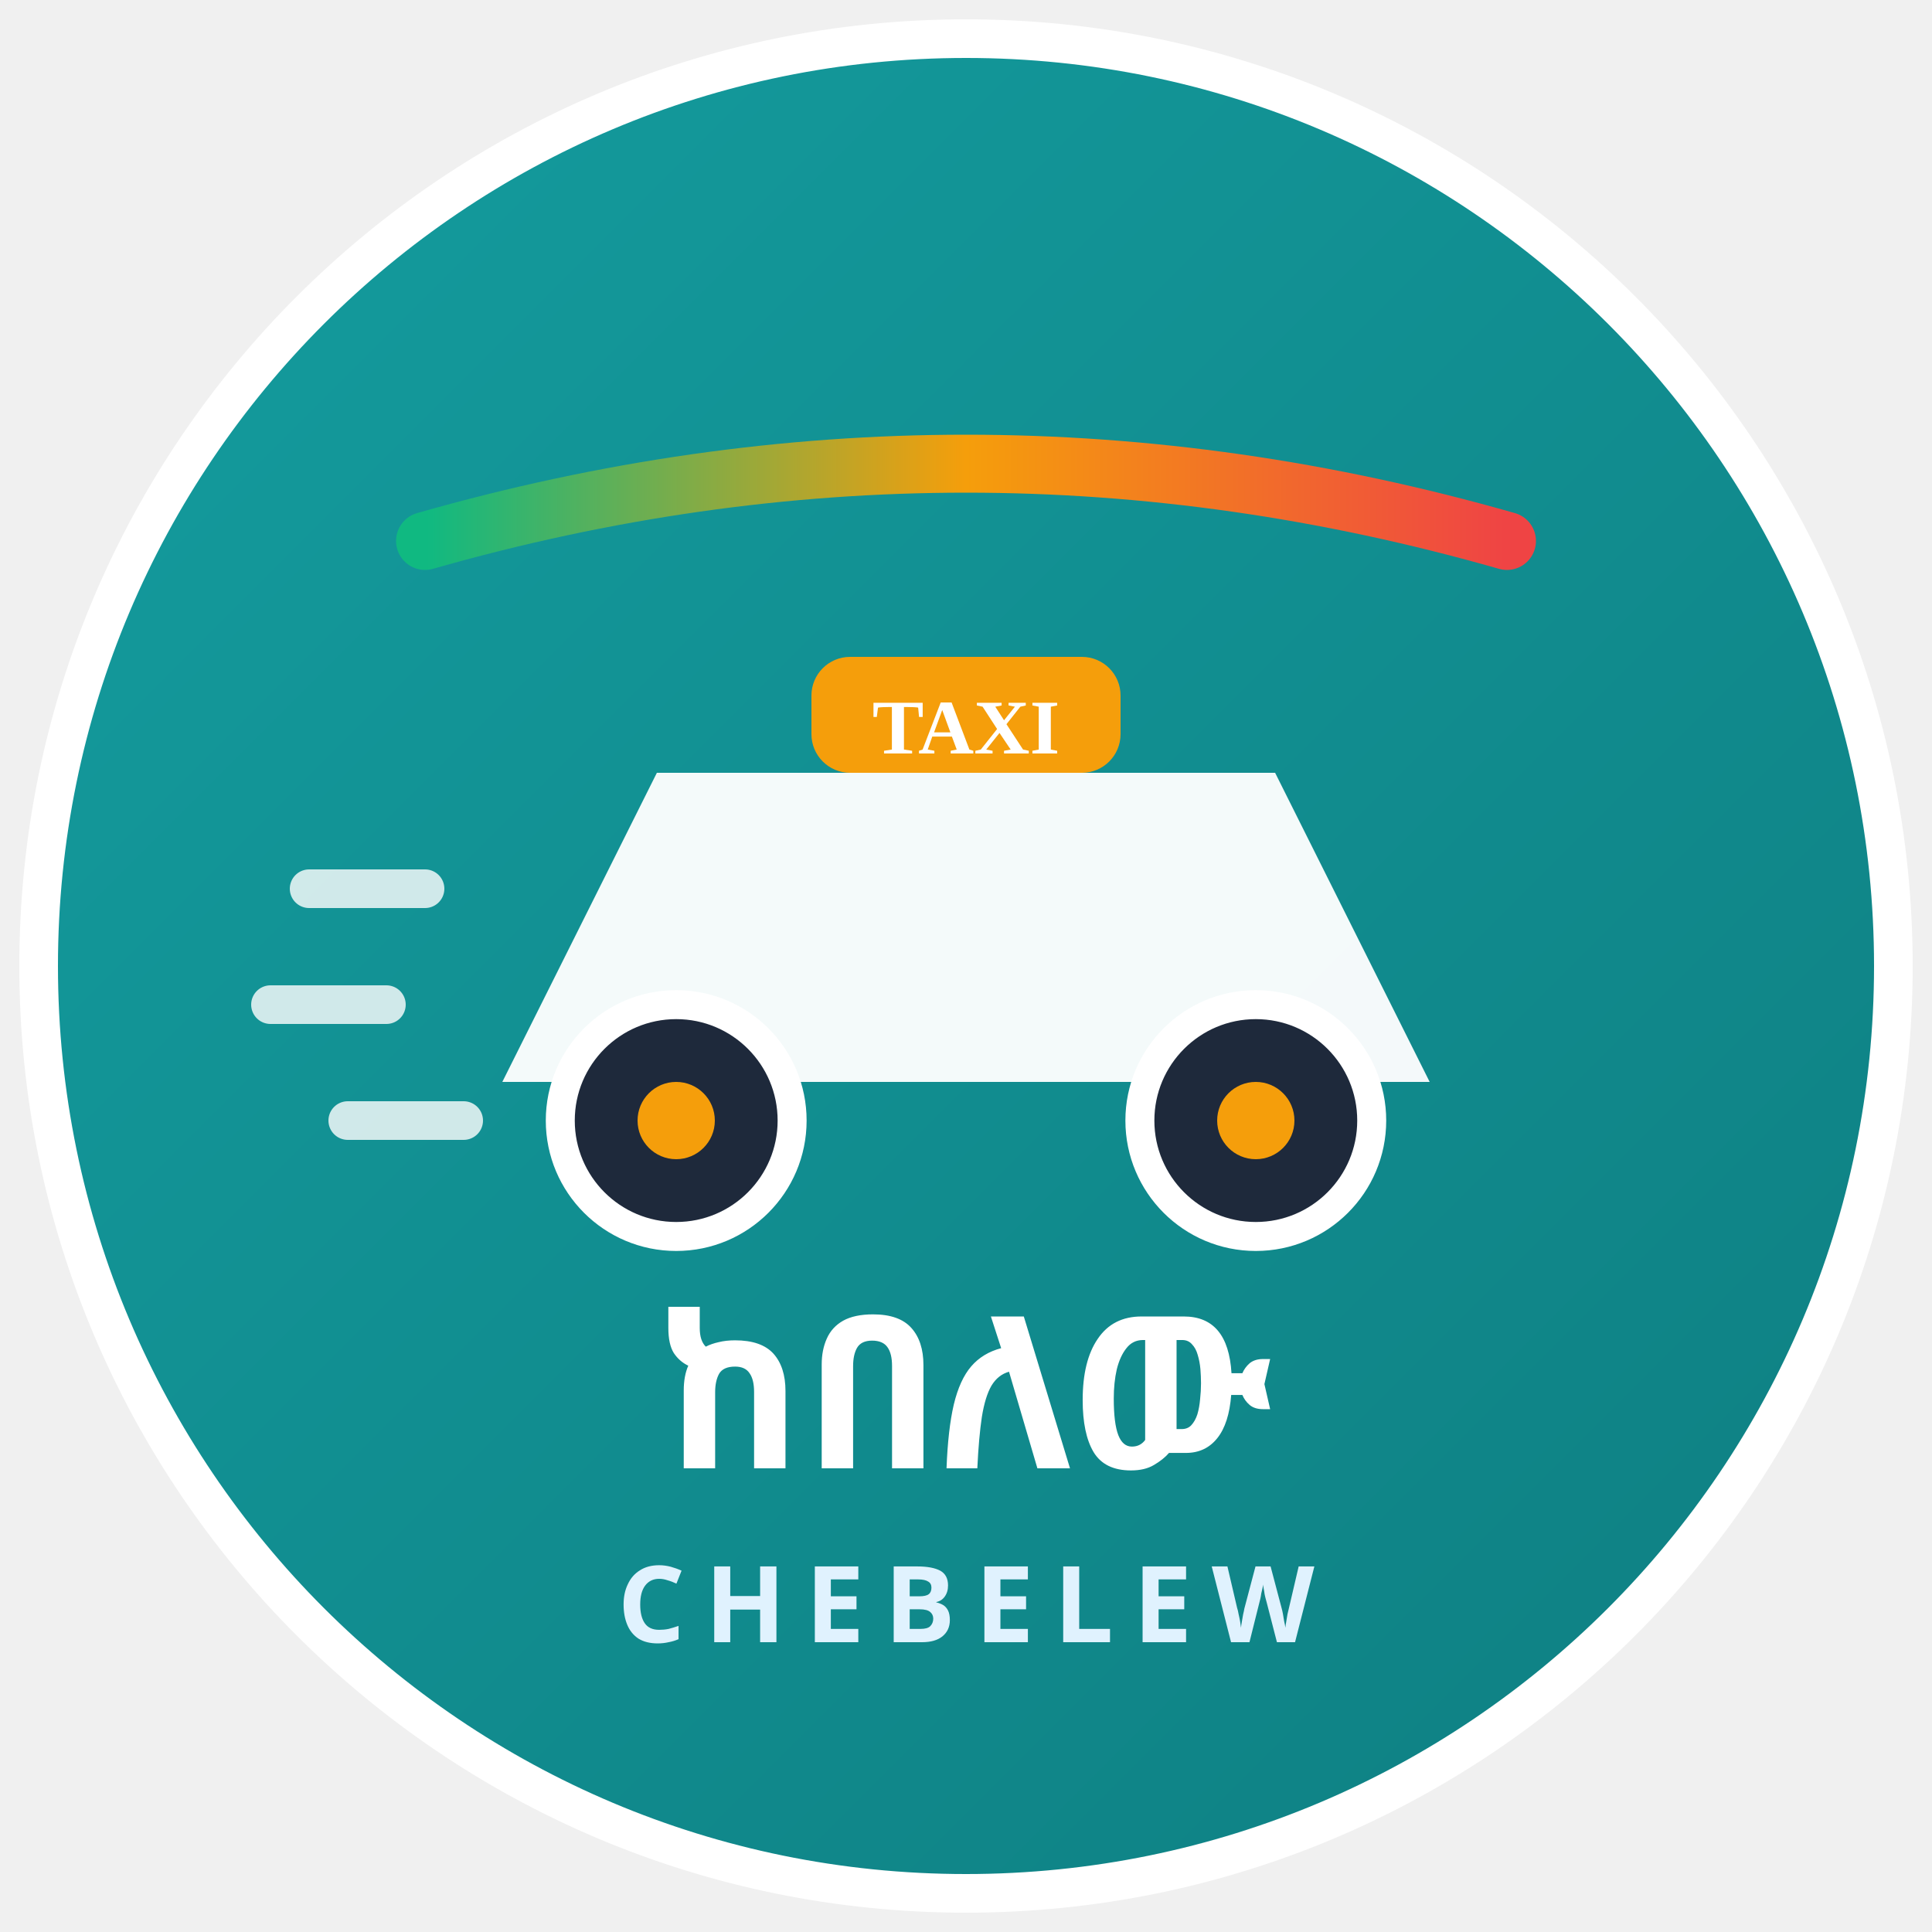
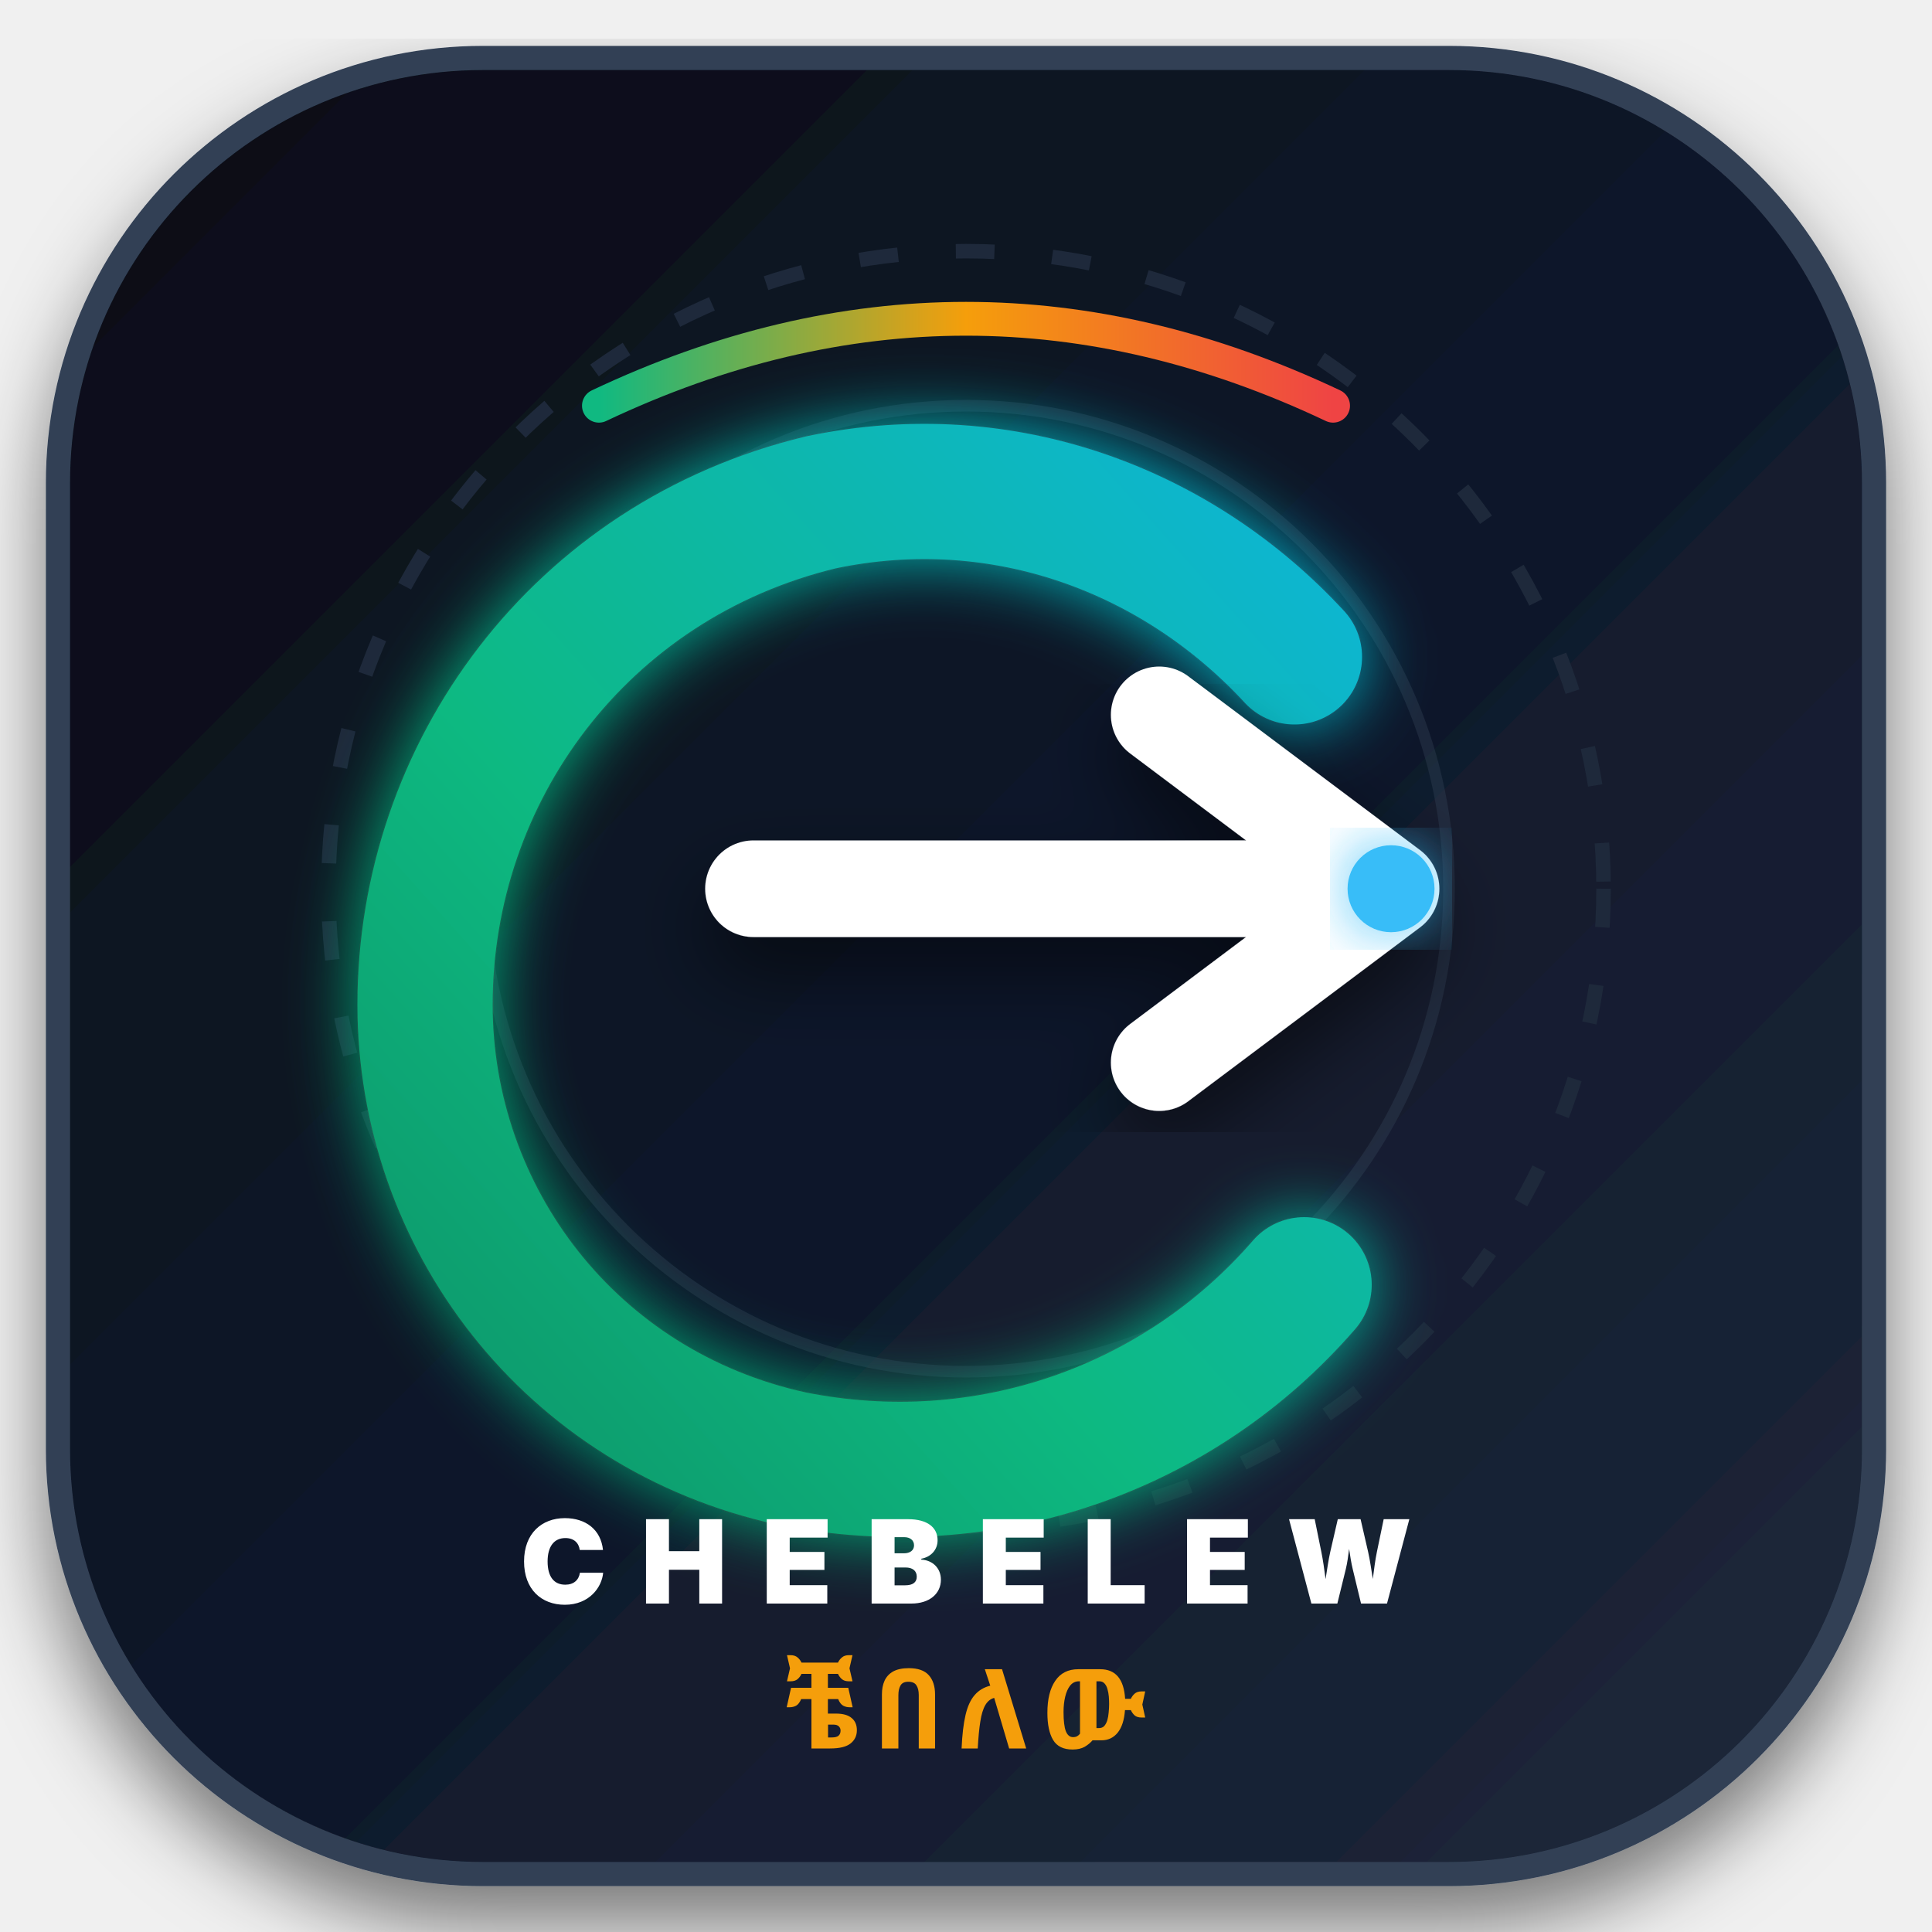
- <svg xmlns="http://www.w3.org/2000/svg" viewBox="0 0 100 100" width="100" height="100">
+ <svg xmlns="http://www.w3.org/2000/svg" viewBox="0 0 200 200" width="200" height="200">
  <defs>
    <linearGradient id="bgGrad" x1="0%" y1="0%" x2="100%" y2="100%">
-       <stop offset="0%" stop-color="#149d9f" />
-       <stop offset="100%" stop-color="#0e7e81" />
+       <stop offset="0%" stop-color="#090D16" />
+       <stop offset="50%" stop-color="#0F172A" />
+       <stop offset="100%" stop-color="#1E293B" />
    </linearGradient>
-     <linearGradient id="ethioGrad" x1="0%" y1="0%" x2="100%" y2="0%">
-       <stop offset="0%" stop-color="#10b981" />
-       <stop offset="50%" stop-color="#f59e0b" />
-       <stop offset="100%" stop-color="#ef4444" />
+     <linearGradient id="kineticGrad" x1="0%" y1="100%" x2="100%" y2="0%">
+       <stop offset="0%" stop-color="#059669" />
+       <stop offset="40%" stop-color="#10B981" />
+       <stop offset="100%" stop-color="#06B6D4" />
    </linearGradient>
+     <linearGradient id="ethioRibbon" x1="0%" y1="0%" x2="100%" y2="0%">
+       <stop offset="0%" stop-color="#10B981" />
+       <stop offset="50%" stop-color="#F59E0B" />
+       <stop offset="100%" stop-color="#EF4444" />
+     </linearGradient>
+     <filter id="glow" x="-20%" y="-20%" width="140%" height="140%">
+       <feGaussianBlur stdDeviation="3.5" result="blur" />
+       <feComposite in="SourceGraphic" in2="blur" operator="over" />
+     </filter>
+     <filter id="shadow" x="-20%" y="-20%" width="140%" height="140%">
+       <feDropShadow dx="0" dy="4" stdDeviation="4" flood-color="#000000" flood-opacity="0.5" />
+     </filter>
  </defs>
-   <circle cx="50" cy="50" r="48" fill="url(#bgGrad)" stroke="#ffffff" stroke-width="2" />
-   <path d="M 22 28 Q 50 20 78 28" fill="none" stroke="url(#ethioGrad)" stroke-width="3" stroke-linecap="round" />
-   <path d="M 26 56 L 34 40 L 66 40 L 74 56 Z" fill="#ffffff" opacity="0.95" />
-   <rect x="42" y="34" width="16" height="6" rx="2" fill="#f59e0b" />
-   <text x="50" y="39" font-size="4" font-weight="bold" fill="#ffffff" text-anchor="middle">TAXI</text>
-   <circle cx="35" cy="58" r="6" fill="#1e293b" stroke="#ffffff" stroke-width="1.5" />
-   <circle cx="65" cy="58" r="6" fill="#1e293b" stroke="#ffffff" stroke-width="1.5" />
-   <circle cx="35" cy="58" r="2" fill="#f59e0b" />
-   <circle cx="65" cy="58" r="2" fill="#f59e0b" />
-   <path d="M 16 46 L 22 46 M 14 52 L 20 52 M 18 58 L 24 58" stroke="#ffffff" stroke-width="2" stroke-linecap="round" opacity="0.8" />
-   <text x="50" y="76" font-family="'Noto Sans Ethiopic', sans-serif" font-size="11" font-weight="800" fill="#ffffff" text-anchor="middle">ከበለው</text>
-   <text x="50" y="85" font-family="sans-serif" font-size="5.5" font-weight="700" fill="#e0f2fe" text-anchor="middle" letter-spacing="1">CHEBELEW</text>
+   <rect x="6" y="6" width="188" height="188" rx="44" fill="url(#bgGrad)" stroke="#334155" stroke-width="2.5" filter="url(#shadow)" />
+   <circle cx="100" cy="92" r="66" fill="none" stroke="#1E293B" stroke-width="1.5" stroke-dasharray="4 6" />
+   <circle cx="100" cy="92" r="50" fill="none" stroke="#334155" stroke-width="1.2" opacity="0.4" />
+   <path d="M 62 42 Q 100 24 138 42" fill="none" stroke="url(#ethioRibbon)" stroke-width="3.5" stroke-linecap="round" />
+   <path d="M 134 68 C 122 55 104 48 85 52 C 60 58 44 80 44 104 C 44 126 59 146 82 151 C 102 155 122 148 135 133" fill="none" stroke="url(#kineticGrad)" stroke-width="14" stroke-linecap="round" filter="url(#glow)" />
+   <path d="M 78 92 L 138 92 M 120 74 L 144 92 L 120 110" fill="none" stroke="#FFFFFF" stroke-width="10" stroke-linecap="round" stroke-linejoin="round" filter="url(#shadow)" />
+   <circle cx="144" cy="92" r="4.5" fill="#38BDF8" filter="url(#glow)" />
+   <text x="100" y="166" font-family="'Inter', system-ui, sans-serif" font-size="12" font-weight="900" fill="#FFFFFF" text-anchor="middle" letter-spacing="3.5">
+     CHEBELEW
+   </text>
+   <text x="100" y="181" font-family="'Noto Sans Ethiopic', 'Abyssinica SIL', sans-serif" font-size="11.5" font-weight="800" fill="#F59E0B" text-anchor="middle" letter-spacing="1.5">
+     ቼበለው
+   </text>
</svg>
